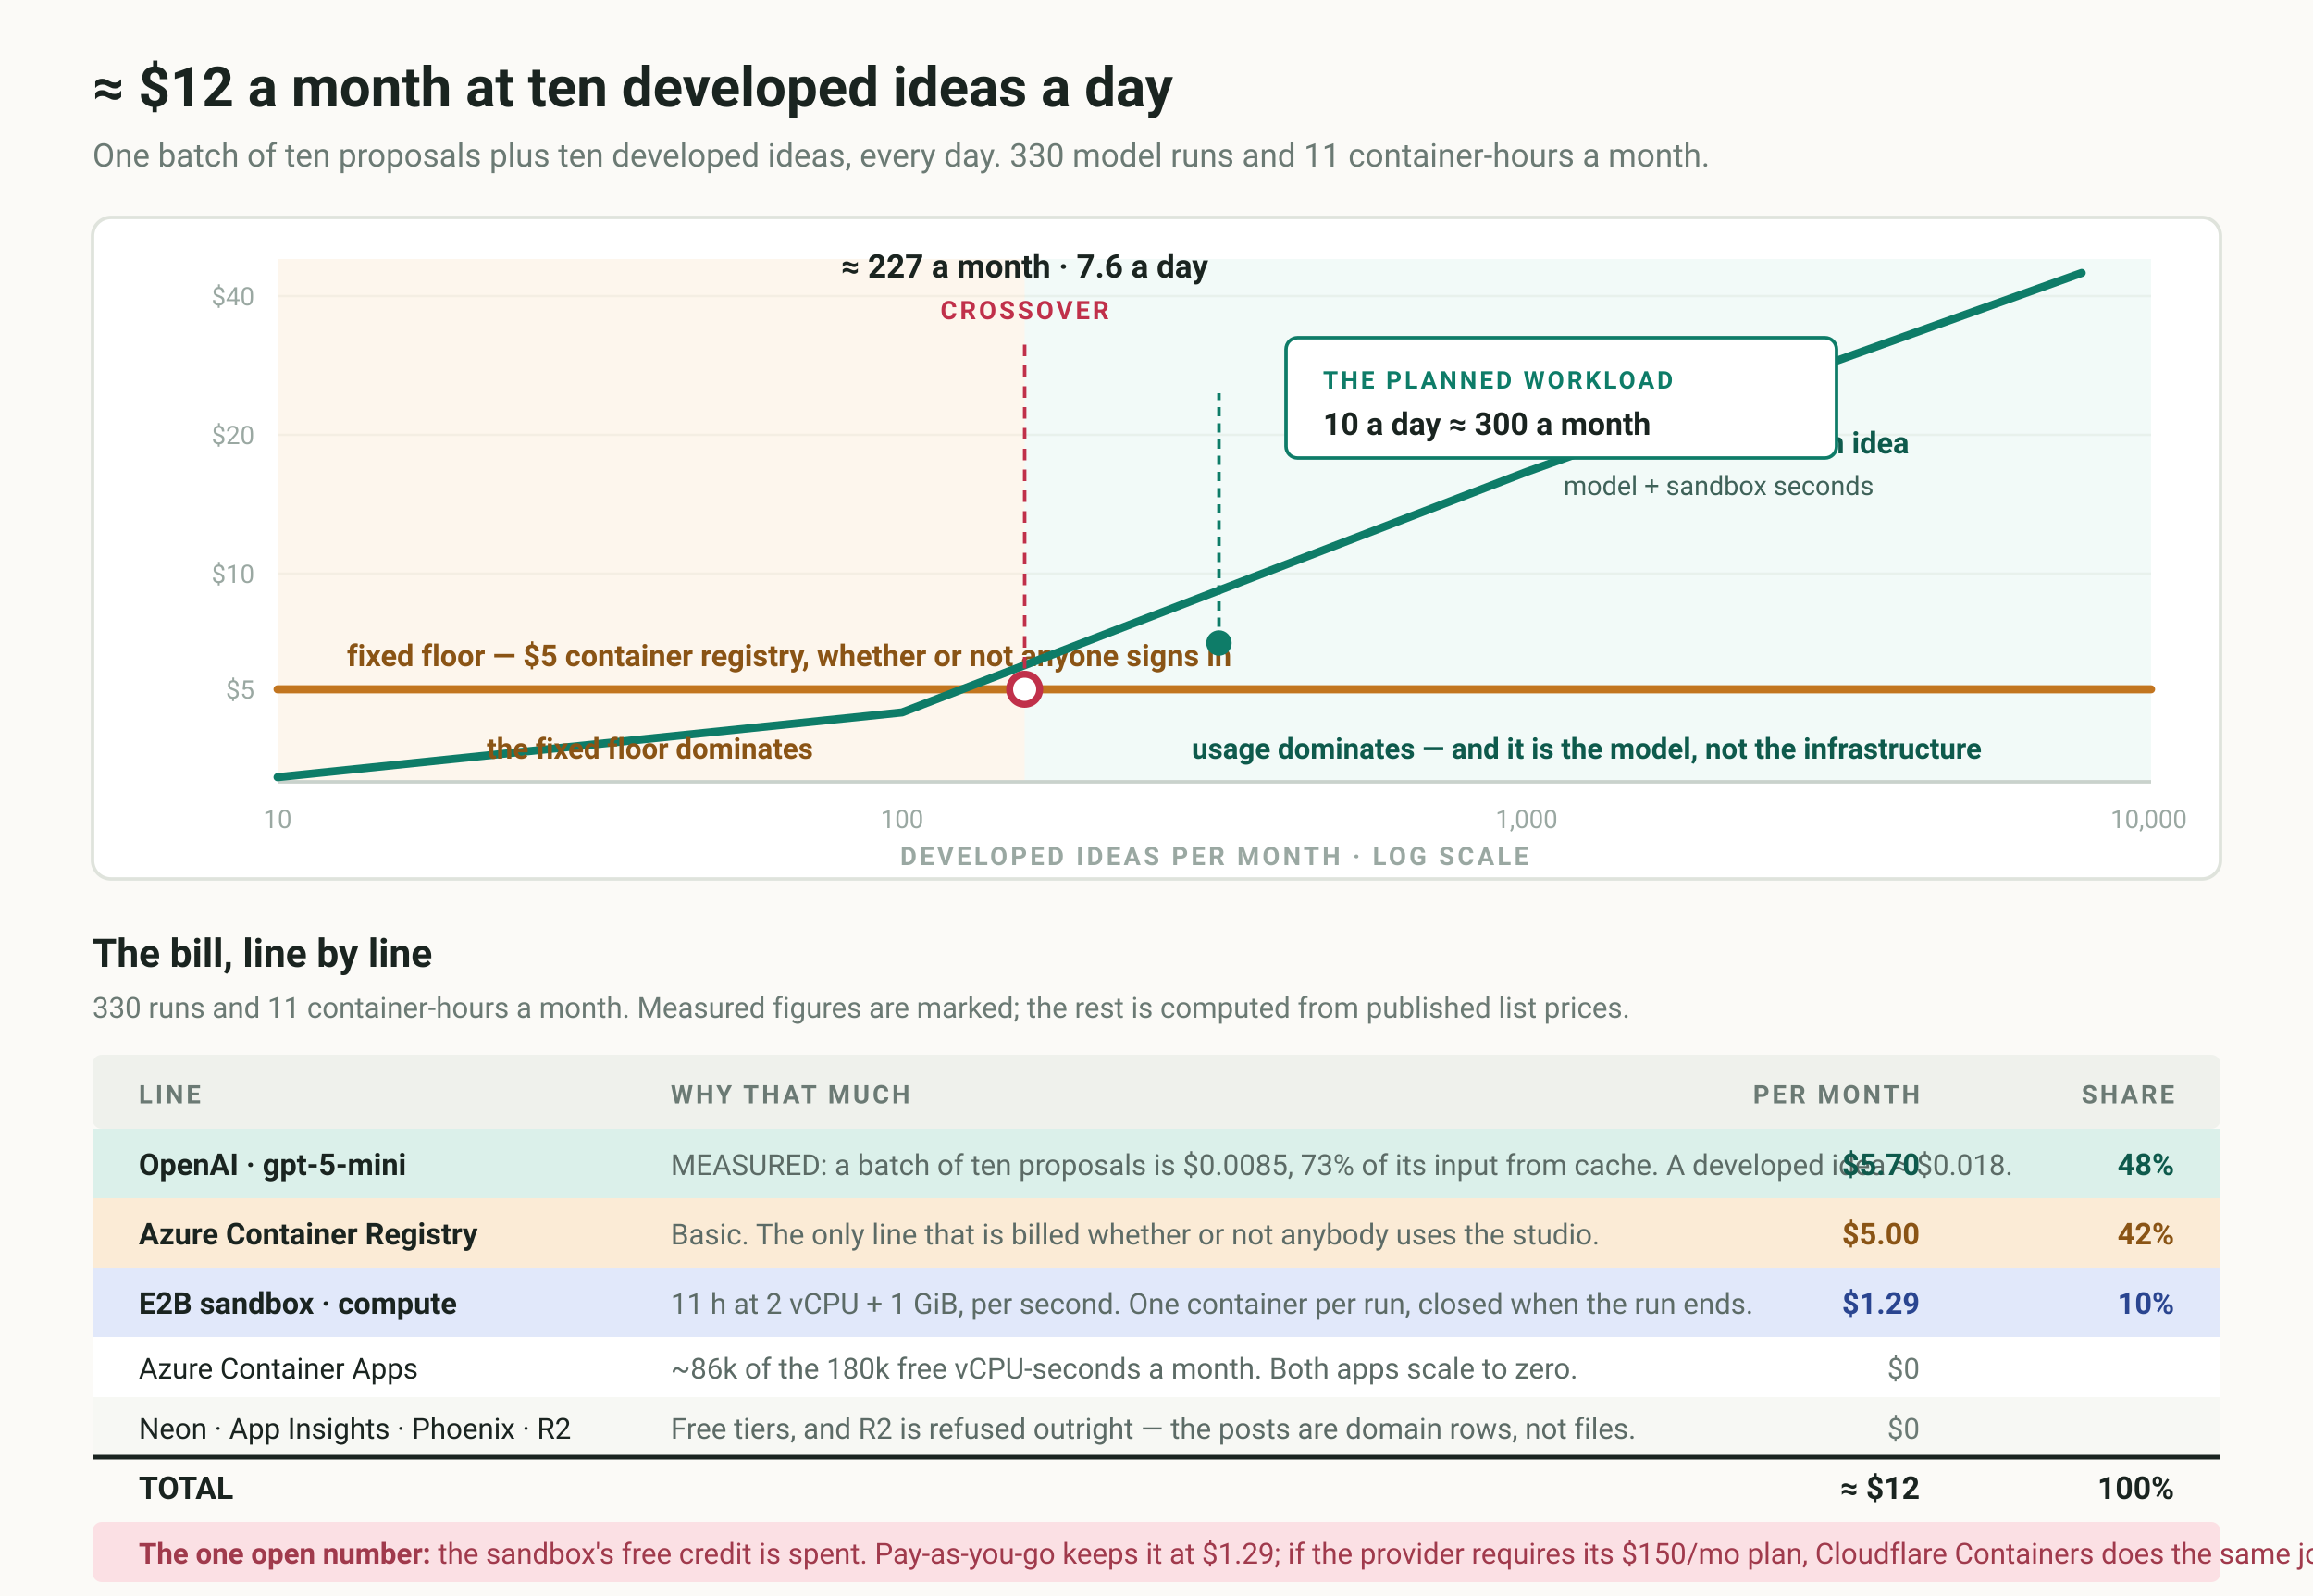
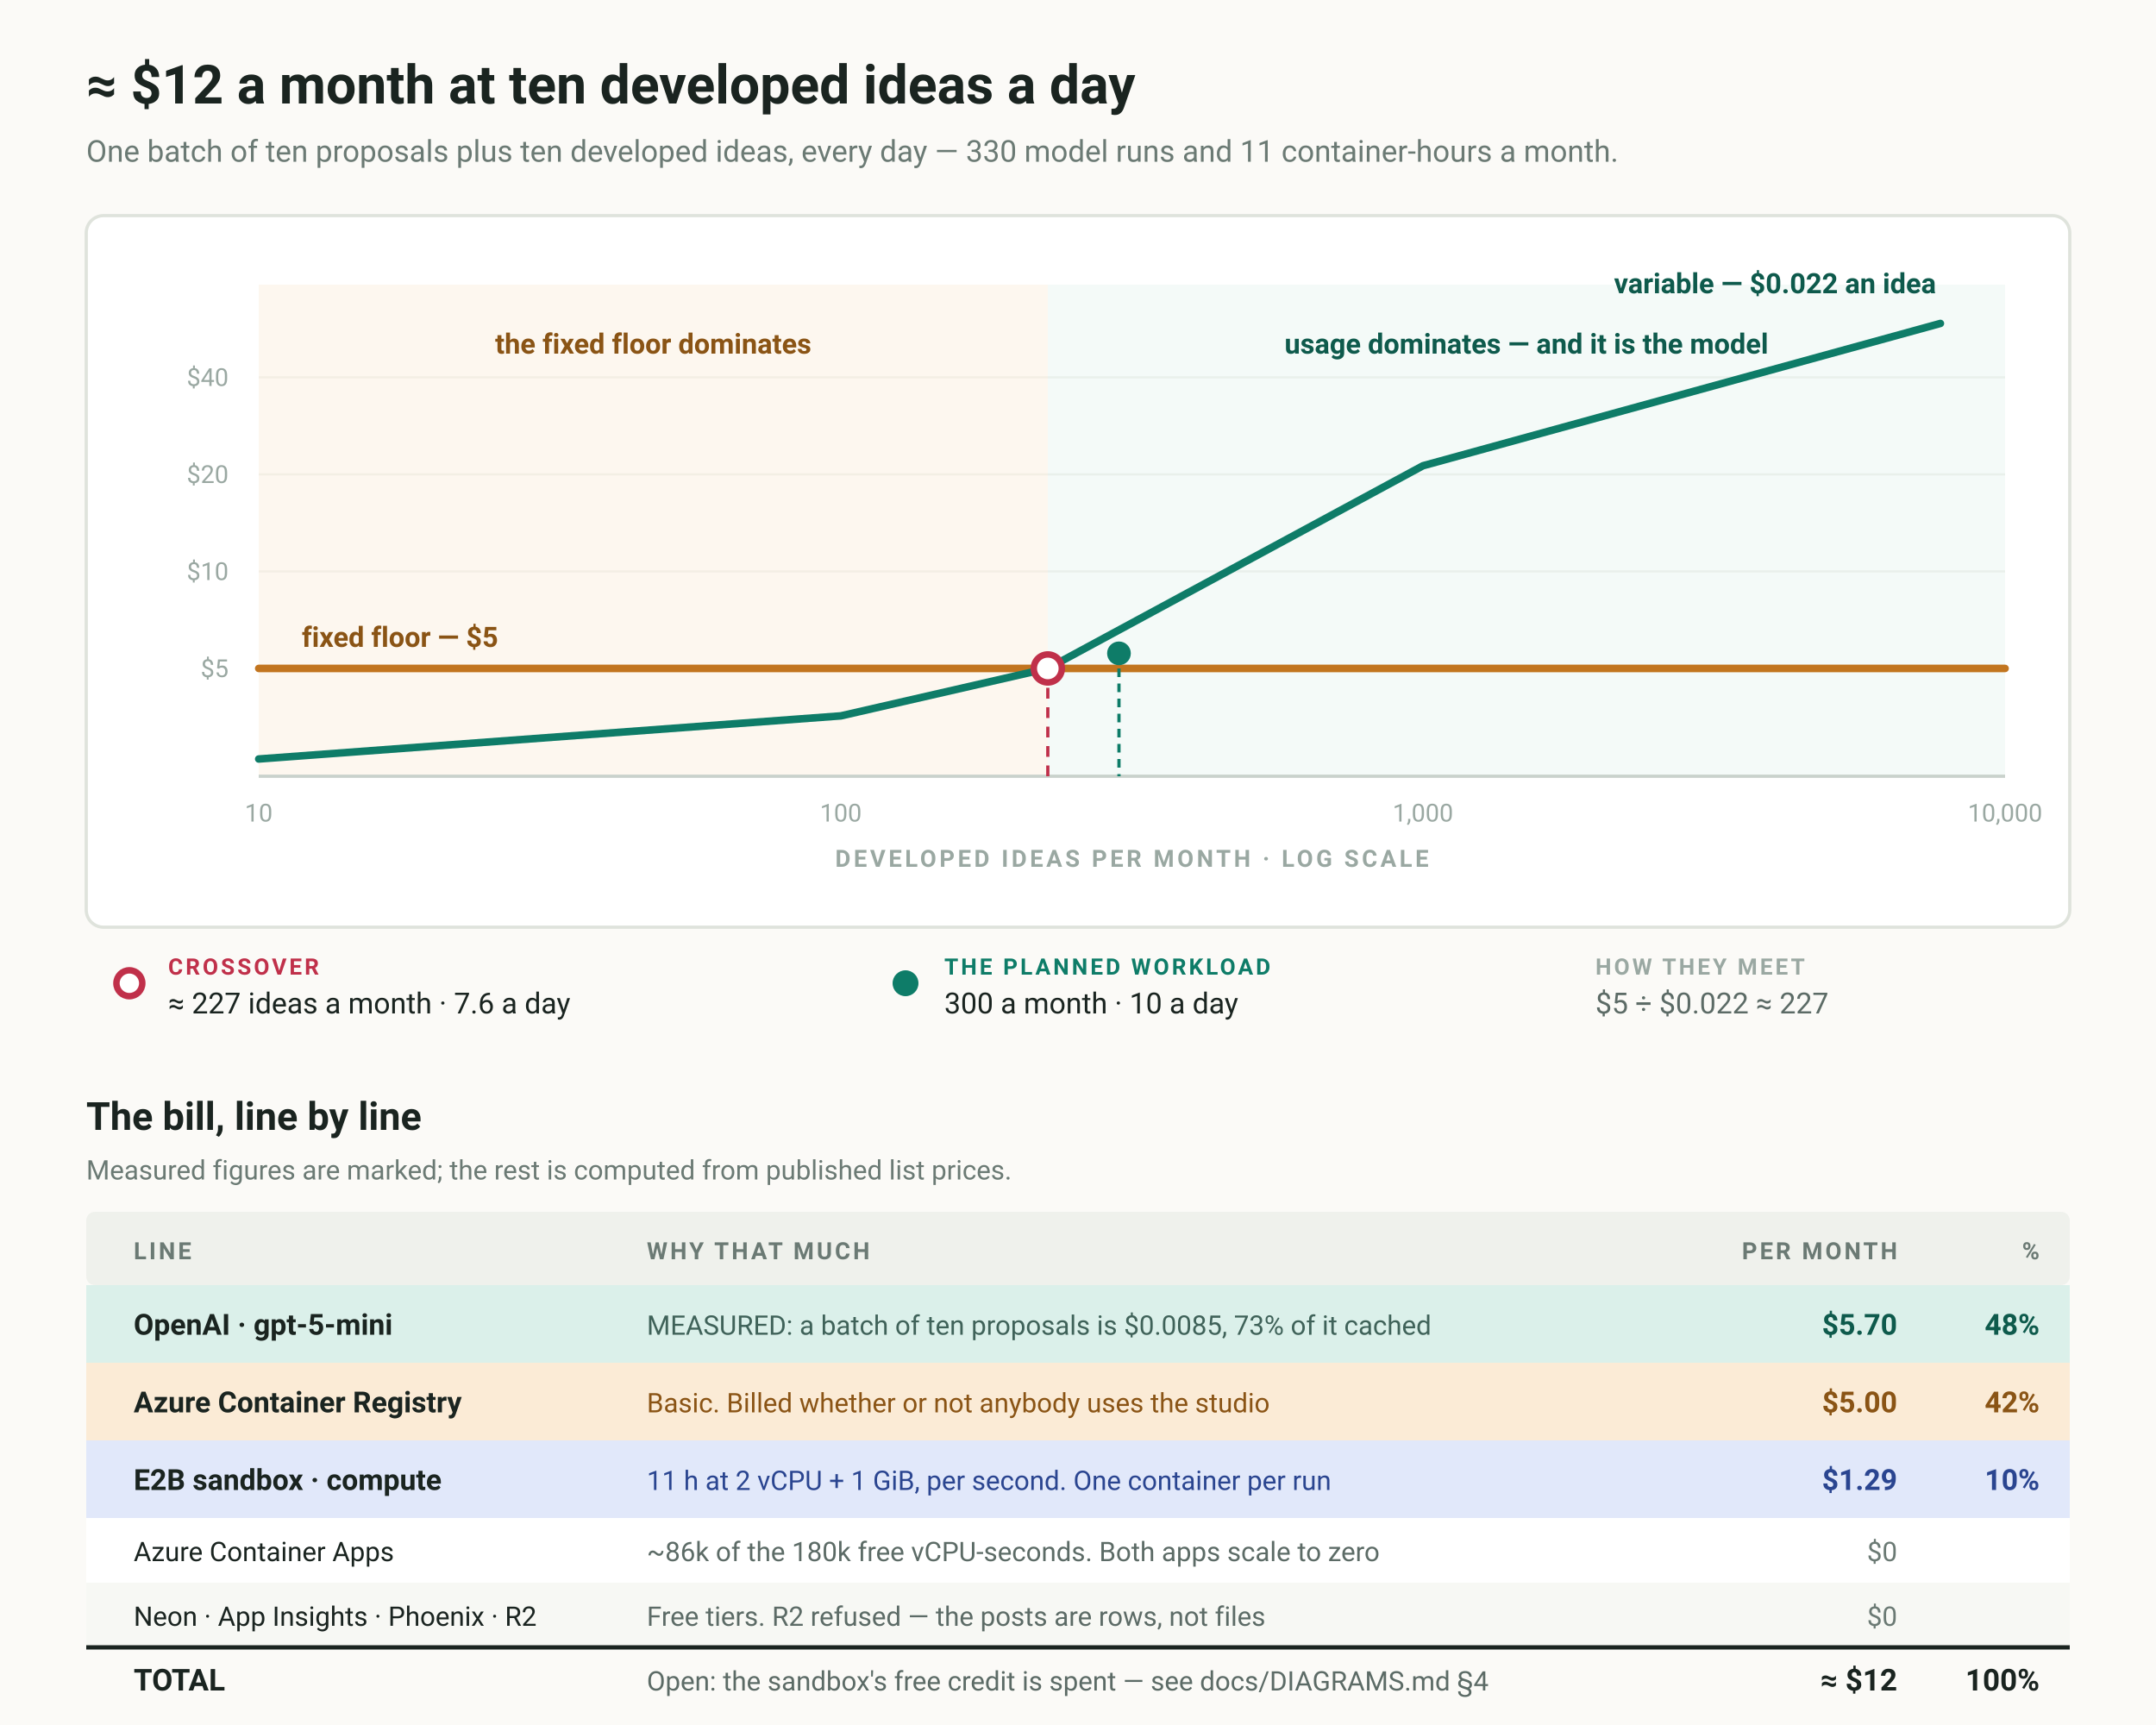
- <svg xmlns="http://www.w3.org/2000/svg" viewBox="0 0 1000 690" width="1000" height="690" font-family="system-ui, -apple-system, Segoe UI, Roboto, Helvetica, Arial, sans-serif" role="img" aria-labelledby="t4 d4">
-   <rect width="1000" height="690" fill="#FBFAF7" />
-   <text x="40" y="46" font-size="24" font-weight="700" fill="#1A2420">≈ $12 a month at ten developed ideas a day</text>
-   <text x="40" y="72" font-size="14" fill="#6B7A74">One batch of ten proposals plus ten developed ideas, every day. 330 model runs and 11 container-hours a month.</text>
-   <rect x="40" y="94" width="920" height="286" rx="8" fill="#FFFFFF" stroke="#DFE3DC" stroke-width="1.5" />
-   <line x1="120" y1="128" x2="930" y2="128" stroke="#EFF1EC" stroke-width="1" />
-   <line x1="120" y1="188" x2="930" y2="188" stroke="#EFF1EC" stroke-width="1" />
-   <line x1="120" y1="248" x2="930" y2="248" stroke="#EFF1EC" stroke-width="1" />
-   <line x1="120" y1="298" x2="930" y2="298" stroke="#EFF1EC" stroke-width="1" />
-   <text x="110" y="132" font-size="11" fill="#9AA8A2" text-anchor="end">$40</text>
-   <text x="110" y="192" font-size="11" fill="#9AA8A2" text-anchor="end">$20</text>
-   <text x="110" y="252" font-size="11" fill="#9AA8A2" text-anchor="end">$10</text>
-   <text x="110" y="302" font-size="11" fill="#9AA8A2" text-anchor="end">$5</text>
-   <rect x="120" y="112" width="323" height="226" fill="#FBEBD6" opacity="0.45" />
-   <rect x="443" y="112" width="487" height="226" fill="#DBF0EA" opacity="0.35" />
-   <line x1="120" y1="338" x2="930" y2="338" stroke="#C9D2CC" stroke-width="1.5" />
-   <text x="120" y="358" font-size="11" fill="#9AA8A2" text-anchor="middle">10</text>
-   <text x="390" y="358" font-size="11" fill="#9AA8A2" text-anchor="middle">100</text>
-   <text x="660" y="358" font-size="11" fill="#9AA8A2" text-anchor="middle">1,000</text>
-   <text x="929" y="358" font-size="11" fill="#9AA8A2" text-anchor="middle">10,000</text>
-   <text x="525" y="374" font-size="11" font-weight="700" fill="#9AA8A2" letter-spacing="1.3" text-anchor="middle">DEVELOPED IDEAS PER MONTH · LOG SCALE</text>
-   <path d="M120,298 L930,298" stroke="#C2751F" stroke-width="3.5" fill="none" stroke-linecap="round" />
-   <text x="150" y="288" font-size="13" font-weight="700" fill="#8A5415">fixed floor — $5 container registry, whether or not anyone signs in</text>
-   <path d="M120,336 L390,308 L660,204 L900,118" stroke="#0E7C68" stroke-width="3.5" fill="none" stroke-linecap="round" />
-   <text x="676" y="196" font-size="13" font-weight="700" fill="#0E5A4C">variable — $0.022 an idea</text>
-   <text x="676" y="214" font-size="11.5" fill="#3F6259">model + sandbox seconds</text>
-   <line x1="443" y1="298" x2="443" y2="146" stroke="#C0304A" stroke-width="1.5" stroke-dasharray="5 4" />
-   <circle cx="443" cy="298" r="6.5" fill="#FFFFFF" stroke="#C0304A" stroke-width="3" />
-   <text x="443" y="138" font-size="11" font-weight="700" fill="#C0304A" text-anchor="middle" letter-spacing="1.2">CROSSOVER</text>
-   <text x="443" y="120" font-size="14" font-weight="700" fill="#1A2420" text-anchor="middle">≈ 227 a month · 7.6 a day</text>
-   <line x1="527" y1="278" x2="527" y2="170" stroke="#0E7C68" stroke-width="1.5" stroke-dasharray="4 3" />
-   <circle cx="527" cy="278" r="5.5" fill="#0E7C68" />
-   <rect x="556" y="146" width="238" height="52" rx="5" fill="#FFFFFF" stroke="#0E7C68" stroke-width="1.5" />
-   <text x="572" y="168" font-size="10.5" font-weight="700" fill="#0E7C68" letter-spacing="1.2">THE PLANNED WORKLOAD</text>
-   <text x="572" y="188" font-size="13.5" font-weight="600" fill="#1A2420">10 a day ≈ 300 a month</text>
-   <text x="281" y="328" font-size="12.5" font-weight="700" fill="#8A5415" text-anchor="middle">the fixed floor dominates</text>
-   <text x="686" y="328" font-size="12.5" font-weight="700" fill="#0E5A4C" text-anchor="middle">usage dominates — and it is the model, not the infrastructure</text>
-   <text x="40" y="418" font-size="17" font-weight="700" fill="#1A2420">The bill, line by line</text>
-   <text x="40" y="440" font-size="12.5" fill="#6B7A74">330 runs and 11 container-hours a month. Measured figures are marked; the rest is computed from published list prices.</text>
-   <rect x="40" y="456" width="920" height="32" rx="4" fill="#EFF1EC" />
-   <text x="60" y="477" font-size="11" font-weight="700" fill="#6B7A74" letter-spacing="1.2">LINE</text>
-   <text x="290" y="477" font-size="11" font-weight="700" fill="#6B7A74" letter-spacing="1.2">WHY THAT MUCH</text>
-   <text x="830" y="477" font-size="11" font-weight="700" fill="#6B7A74" letter-spacing="1.2" text-anchor="end">PER MONTH</text>
-   <text x="940" y="477" font-size="11" font-weight="700" fill="#6B7A74" letter-spacing="1.2" text-anchor="end">SHARE</text>
-   <rect x="40" y="488" width="920" height="30" fill="#DBF0EA" />
-   <text x="60" y="508" font-size="13" font-weight="600" fill="#1A2420">OpenAI · gpt-5-mini</text>
-   <text x="290" y="508" font-size="12.5" fill="#5C6B66">MEASURED: a batch of ten proposals is $0.0085, 73% of its input from cache. A developed idea ≈ $0.018.</text>
-   <text x="830" y="508" font-size="13" font-weight="700" fill="#0E5A4C" text-anchor="end">$5.70</text>
-   <text x="940" y="508" font-size="13" font-weight="700" fill="#0E5A4C" text-anchor="end">48%</text>
-   <rect x="40" y="518" width="920" height="30" fill="#FBEBD6" />
-   <text x="60" y="538" font-size="13" font-weight="600" fill="#1A2420">Azure Container Registry</text>
-   <text x="290" y="538" font-size="12.5" fill="#5C6B66">Basic. The only line that is billed whether or not anybody uses the studio.</text>
-   <text x="830" y="538" font-size="13" font-weight="700" fill="#8A5415" text-anchor="end">$5.00</text>
-   <text x="940" y="538" font-size="13" font-weight="700" fill="#8A5415" text-anchor="end">42%</text>
-   <rect x="40" y="548" width="920" height="30" fill="#E1E8FA" />
-   <text x="60" y="568" font-size="13" font-weight="600" fill="#1A2420">E2B sandbox · compute</text>
-   <text x="290" y="568" font-size="12.5" fill="#5C6B66">11 h at 2 vCPU + 1 GiB, per second. One container per run, closed when the run ends.</text>
-   <text x="830" y="568" font-size="13" font-weight="700" fill="#2A4590" text-anchor="end">$1.29</text>
-   <text x="940" y="568" font-size="13" font-weight="700" fill="#2A4590" text-anchor="end">10%</text>
-   <rect x="40" y="578" width="920" height="26" fill="#FFFFFF" />
-   <text x="60" y="596" font-size="12.5" fill="#1A2420">Azure Container Apps</text>
-   <text x="290" y="596" font-size="12.5" fill="#5C6B66">~86k of the 180k free vCPU-seconds a month. Both apps scale to zero.</text>
-   <text x="830" y="596" font-size="12.5" fill="#6B7A74" text-anchor="end">$0</text>
-   <rect x="40" y="604" width="920" height="26" fill="#F7F8F4" />
-   <text x="60" y="622" font-size="12.5" fill="#1A2420">Neon · App Insights · Phoenix · R2</text>
-   <text x="290" y="622" font-size="12.5" fill="#5C6B66">Free tiers, and R2 is refused outright — the posts are domain rows, not files.</text>
-   <text x="830" y="622" font-size="12.5" fill="#6B7A74" text-anchor="end">$0</text>
-   <line x1="40" y1="630" x2="960" y2="630" stroke="#1A2420" stroke-width="2" />
-   <text x="60" y="648" font-size="13.5" font-weight="700" fill="#1A2420">TOTAL</text>
-   <text x="830" y="648" font-size="13.5" font-weight="700" fill="#1A2420" text-anchor="end">≈ $12</text>
-   <text x="940" y="648" font-size="13.5" font-weight="700" fill="#1A2420" text-anchor="end">100%</text>
-   <rect x="40" y="658" width="920" height="26" rx="4" fill="#FBE0E4" />
-   <text x="60" y="676" font-size="12.5" fill="#A03A4C">
-     <tspan font-weight="700">The one open number:</tspan> the sandbox's free credit is spent. Pay-as-you-go keeps it at $1.29; if the provider requires its $150/mo plan, Cloudflare Containers does the same job for $5 + $1.14.
-   </text>
+ <svg xmlns="http://www.w3.org/2000/svg" viewBox="0 0 1000 800" width="1000" height="800" font-family="system-ui, -apple-system, Segoe UI, Roboto, Helvetica, Arial, sans-serif" role="img" aria-labelledby="t4 d4">
+   <rect width="1000" height="800" fill="#FBFAF7" />
+   <text x="40" y="48" font-size="25" font-weight="700" fill="#1A2420">≈ $12 a month at ten developed ideas a day</text>
+   <text x="40" y="75" font-size="14" fill="#6B7A74">One batch of ten proposals plus ten developed ideas, every day — 330 model runs and 11 container-hours a month.</text>
+   <rect x="40" y="100" width="920" height="330" rx="8" fill="#FFFFFF" stroke="#DFE3DC" stroke-width="1.5" />
+   <line x1="120" y1="175" x2="930" y2="175" stroke="#EFF1EC" stroke-width="1" />
+   <line x1="120" y1="220" x2="930" y2="220" stroke="#EFF1EC" stroke-width="1" />
+   <line x1="120" y1="265" x2="930" y2="265" stroke="#EFF1EC" stroke-width="1" />
+   <line x1="120" y1="310" x2="930" y2="310" stroke="#EFF1EC" stroke-width="1" />
+   <text x="106" y="179" font-size="11.5" fill="#9AA8A2" text-anchor="end">$40</text>
+   <text x="106" y="224" font-size="11.5" fill="#9AA8A2" text-anchor="end">$20</text>
+   <text x="106" y="269" font-size="11.5" fill="#9AA8A2" text-anchor="end">$10</text>
+   <text x="106" y="314" font-size="11.5" fill="#9AA8A2" text-anchor="end">$5</text>
+   <rect x="120" y="132" width="366" height="228" fill="#FBEBD6" opacity="0.4" />
+   <rect x="486" y="132" width="444" height="228" fill="#DBF0EA" opacity="0.32" />
+   <line x1="120" y1="360" x2="930" y2="360" stroke="#C9D2CC" stroke-width="1.5" />
+   <text x="120" y="381" font-size="11.5" fill="#9AA8A2" text-anchor="middle">10</text>
+   <text x="390" y="381" font-size="11.5" fill="#9AA8A2" text-anchor="middle">100</text>
+   <text x="660" y="381" font-size="11.5" fill="#9AA8A2" text-anchor="middle">1,000</text>
+   <text x="930" y="381" font-size="11.5" fill="#9AA8A2" text-anchor="middle">10,000</text>
+   <text x="525" y="402" font-size="11" font-weight="700" fill="#9AA8A2" letter-spacing="1.4" text-anchor="middle">DEVELOPED IDEAS PER MONTH · LOG SCALE</text>
+   <text x="303" y="164" font-size="13" font-weight="700" fill="#8A5415" text-anchor="middle">the fixed floor dominates</text>
+   <text x="708" y="164" font-size="13" font-weight="700" fill="#0E5A4C" text-anchor="middle">usage dominates — and it is the model</text>
+   <path d="M120,310 L930,310" stroke="#C2751F" stroke-width="3.5" fill="none" stroke-linecap="round" />
+   <path d="M120,352 L390,332 L486,310 L660,216 L900,150" stroke="#0E7C68" stroke-width="3.5" fill="none" stroke-linecap="round" />
+   <text x="140" y="300" font-size="13" font-weight="700" fill="#8A5415">fixed floor — $5</text>
+   <text x="898" y="136" font-size="13" font-weight="700" fill="#0E5A4C" text-anchor="end">variable — $0.022 an idea</text>
+   <line x1="486" y1="310" x2="486" y2="360" stroke="#C0304A" stroke-width="1.5" stroke-dasharray="5 4" />
+   <circle cx="486" cy="310" r="6.5" fill="#FFFFFF" stroke="#C0304A" stroke-width="3" />
+   <line x1="519" y1="303" x2="519" y2="360" stroke="#0E7C68" stroke-width="1.5" stroke-dasharray="4 3" />
+   <circle cx="519" cy="303" r="5.5" fill="#0E7C68" />
+   <circle cx="60" cy="456" r="6" fill="#FFFFFF" stroke="#C0304A" stroke-width="3" />
+   <text x="78" y="452" font-size="10.5" font-weight="700" fill="#C0304A" letter-spacing="1.2">CROSSOVER</text>
+   <text x="78" y="470" font-size="13.5" fill="#1A2420">≈ 227 ideas a month · 7.6 a day</text>
+   <circle cx="420" cy="456" r="6" fill="#0E7C68" />
+   <text x="438" y="452" font-size="10.5" font-weight="700" fill="#0E7C68" letter-spacing="1.2">THE PLANNED WORKLOAD</text>
+   <text x="438" y="470" font-size="13.5" fill="#1A2420">300 a month · 10 a day</text>
+   <text x="740" y="452" font-size="10.5" font-weight="700" fill="#9AA8A2" letter-spacing="1.2">HOW THEY MEET</text>
+   <text x="740" y="470" font-size="13.5" fill="#5C6B66">$5 ÷ $0.022 ≈ 227</text>
+   <text x="40" y="524" font-size="18" font-weight="700" fill="#1A2420">The bill, line by line</text>
+   <text x="40" y="547" font-size="12.5" fill="#6B7A74">Measured figures are marked; the rest is computed from published list prices.</text>
+   <rect x="40" y="562" width="920" height="34" rx="4" fill="#EFF1EC" />
+   <text x="62" y="584" font-size="11" font-weight="700" fill="#6B7A74" letter-spacing="1.2">LINE</text>
+   <text x="300" y="584" font-size="11" font-weight="700" fill="#6B7A74" letter-spacing="1.2">WHY THAT MUCH</text>
+   <text x="880" y="584" font-size="11" font-weight="700" fill="#6B7A74" letter-spacing="1.2" text-anchor="end">PER MONTH</text>
+   <text x="946" y="584" font-size="11" font-weight="700" fill="#6B7A74" letter-spacing="1.2" text-anchor="end">%</text>
+   <rect x="40" y="596" width="920" height="36" fill="#DBF0EA" />
+   <text x="62" y="619" font-size="13.5" font-weight="600" fill="#1A2420">OpenAI · gpt-5-mini</text>
+   <text x="300" y="619" font-size="12.5" fill="#3F6259">MEASURED: a batch of ten proposals is $0.0085, 73% of it cached</text>
+   <text x="880" y="619" font-size="13.5" font-weight="700" fill="#0E5A4C" text-anchor="end">$5.70</text>
+   <text x="946" y="619" font-size="13.5" font-weight="700" fill="#0E5A4C" text-anchor="end">48%</text>
+   <rect x="40" y="632" width="920" height="36" fill="#FBEBD6" />
+   <text x="62" y="655" font-size="13.5" font-weight="600" fill="#1A2420">Azure Container Registry</text>
+   <text x="300" y="655" font-size="12.5" fill="#8A5415">Basic. Billed whether or not anybody uses the studio</text>
+   <text x="880" y="655" font-size="13.5" font-weight="700" fill="#8A5415" text-anchor="end">$5.00</text>
+   <text x="946" y="655" font-size="13.5" font-weight="700" fill="#8A5415" text-anchor="end">42%</text>
+   <rect x="40" y="668" width="920" height="36" fill="#E1E8FA" />
+   <text x="62" y="691" font-size="13.5" font-weight="600" fill="#1A2420">E2B sandbox · compute</text>
+   <text x="300" y="691" font-size="12.5" fill="#2A4590">11 h at 2 vCPU + 1 GiB, per second. One container per run</text>
+   <text x="880" y="691" font-size="13.5" font-weight="700" fill="#2A4590" text-anchor="end">$1.29</text>
+   <text x="946" y="691" font-size="13.5" font-weight="700" fill="#2A4590" text-anchor="end">10%</text>
+   <rect x="40" y="704" width="920" height="30" fill="#FFFFFF" />
+   <text x="62" y="724" font-size="12.5" fill="#1A2420">Azure Container Apps</text>
+   <text x="300" y="724" font-size="12.5" fill="#5C6B66">~86k of the 180k free vCPU-seconds. Both apps scale to zero</text>
+   <text x="880" y="724" font-size="12.5" fill="#6B7A74" text-anchor="end">$0</text>
+   <rect x="40" y="734" width="920" height="30" fill="#F7F8F4" />
+   <text x="62" y="754" font-size="12.5" fill="#1A2420">Neon · App Insights · Phoenix · R2</text>
+   <text x="300" y="754" font-size="12.5" fill="#5C6B66">Free tiers. R2 refused — the posts are rows, not files</text>
+   <text x="880" y="754" font-size="12.5" fill="#6B7A74" text-anchor="end">$0</text>
+   <line x1="40" y1="764" x2="960" y2="764" stroke="#1A2420" stroke-width="2" />
+   <text x="62" y="784" font-size="14" font-weight="700" fill="#1A2420">TOTAL</text>
+   <text x="300" y="784" font-size="12.5" fill="#5C6B66">Open: the sandbox's free credit is spent — see docs/DIAGRAMS.md §4</text>
+   <text x="880" y="784" font-size="14" font-weight="700" fill="#1A2420" text-anchor="end">≈ $12</text>
+   <text x="946" y="784" font-size="14" font-weight="700" fill="#1A2420" text-anchor="end">100%</text>
</svg>
